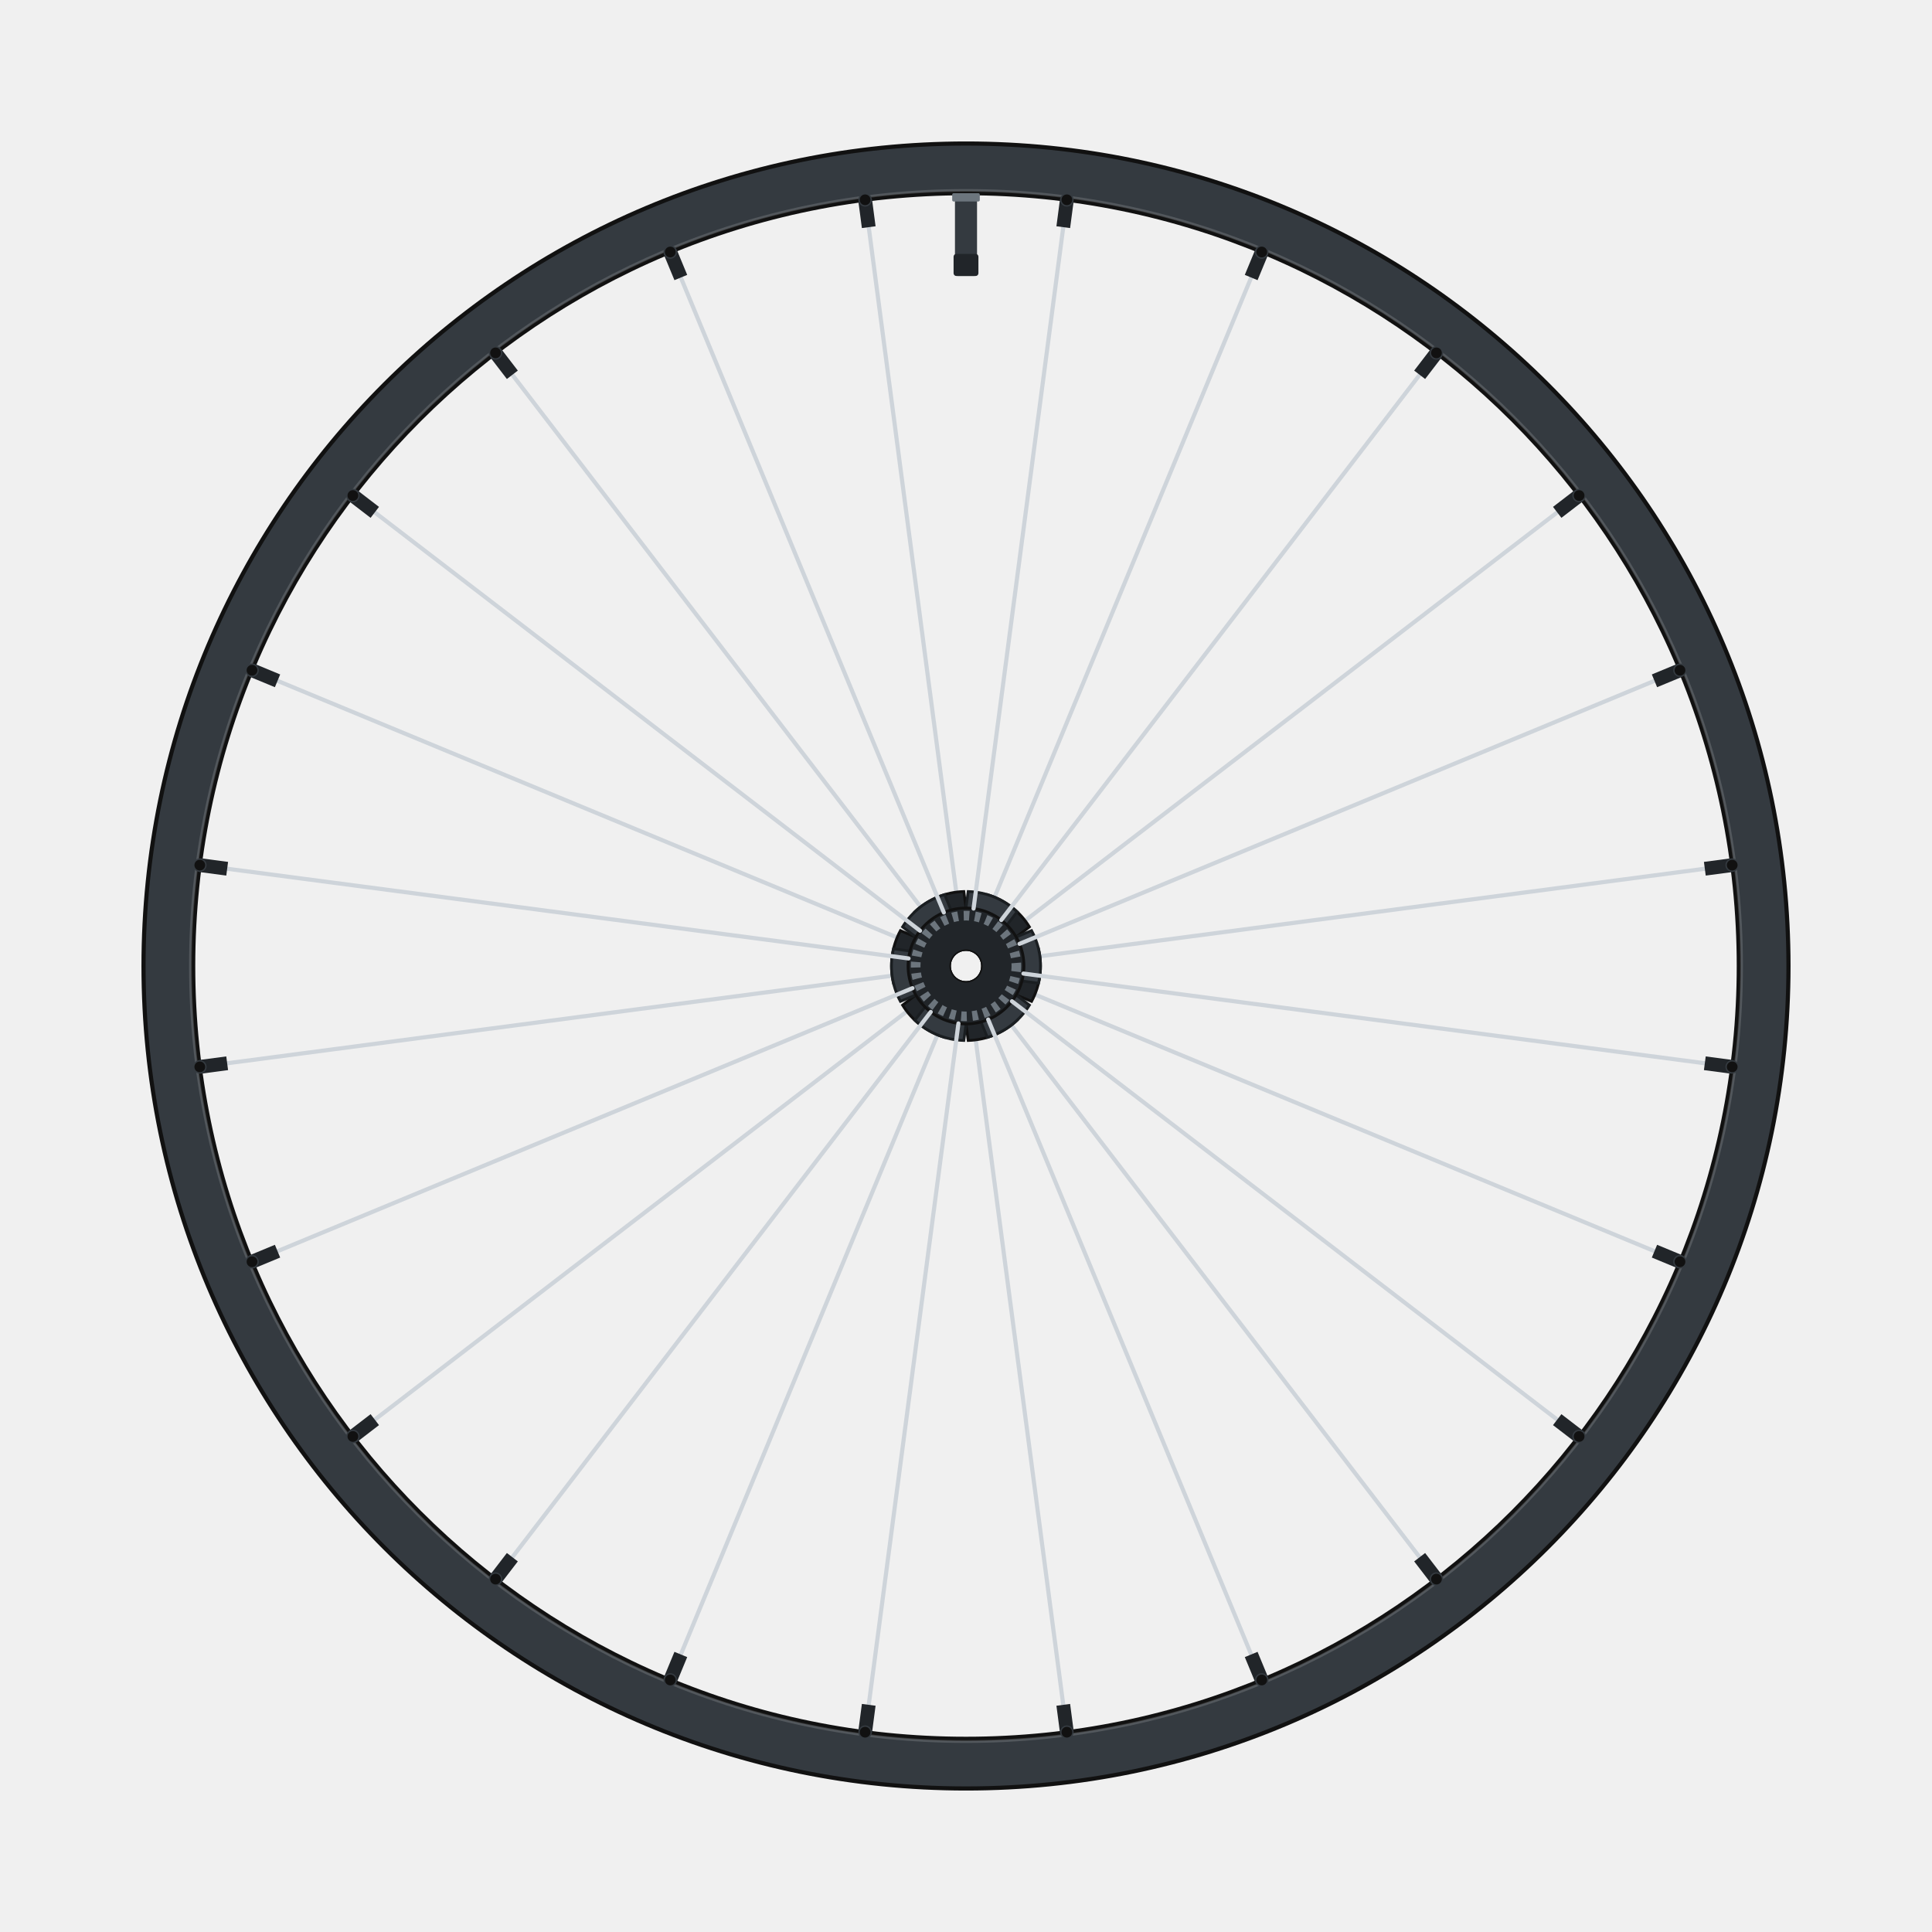
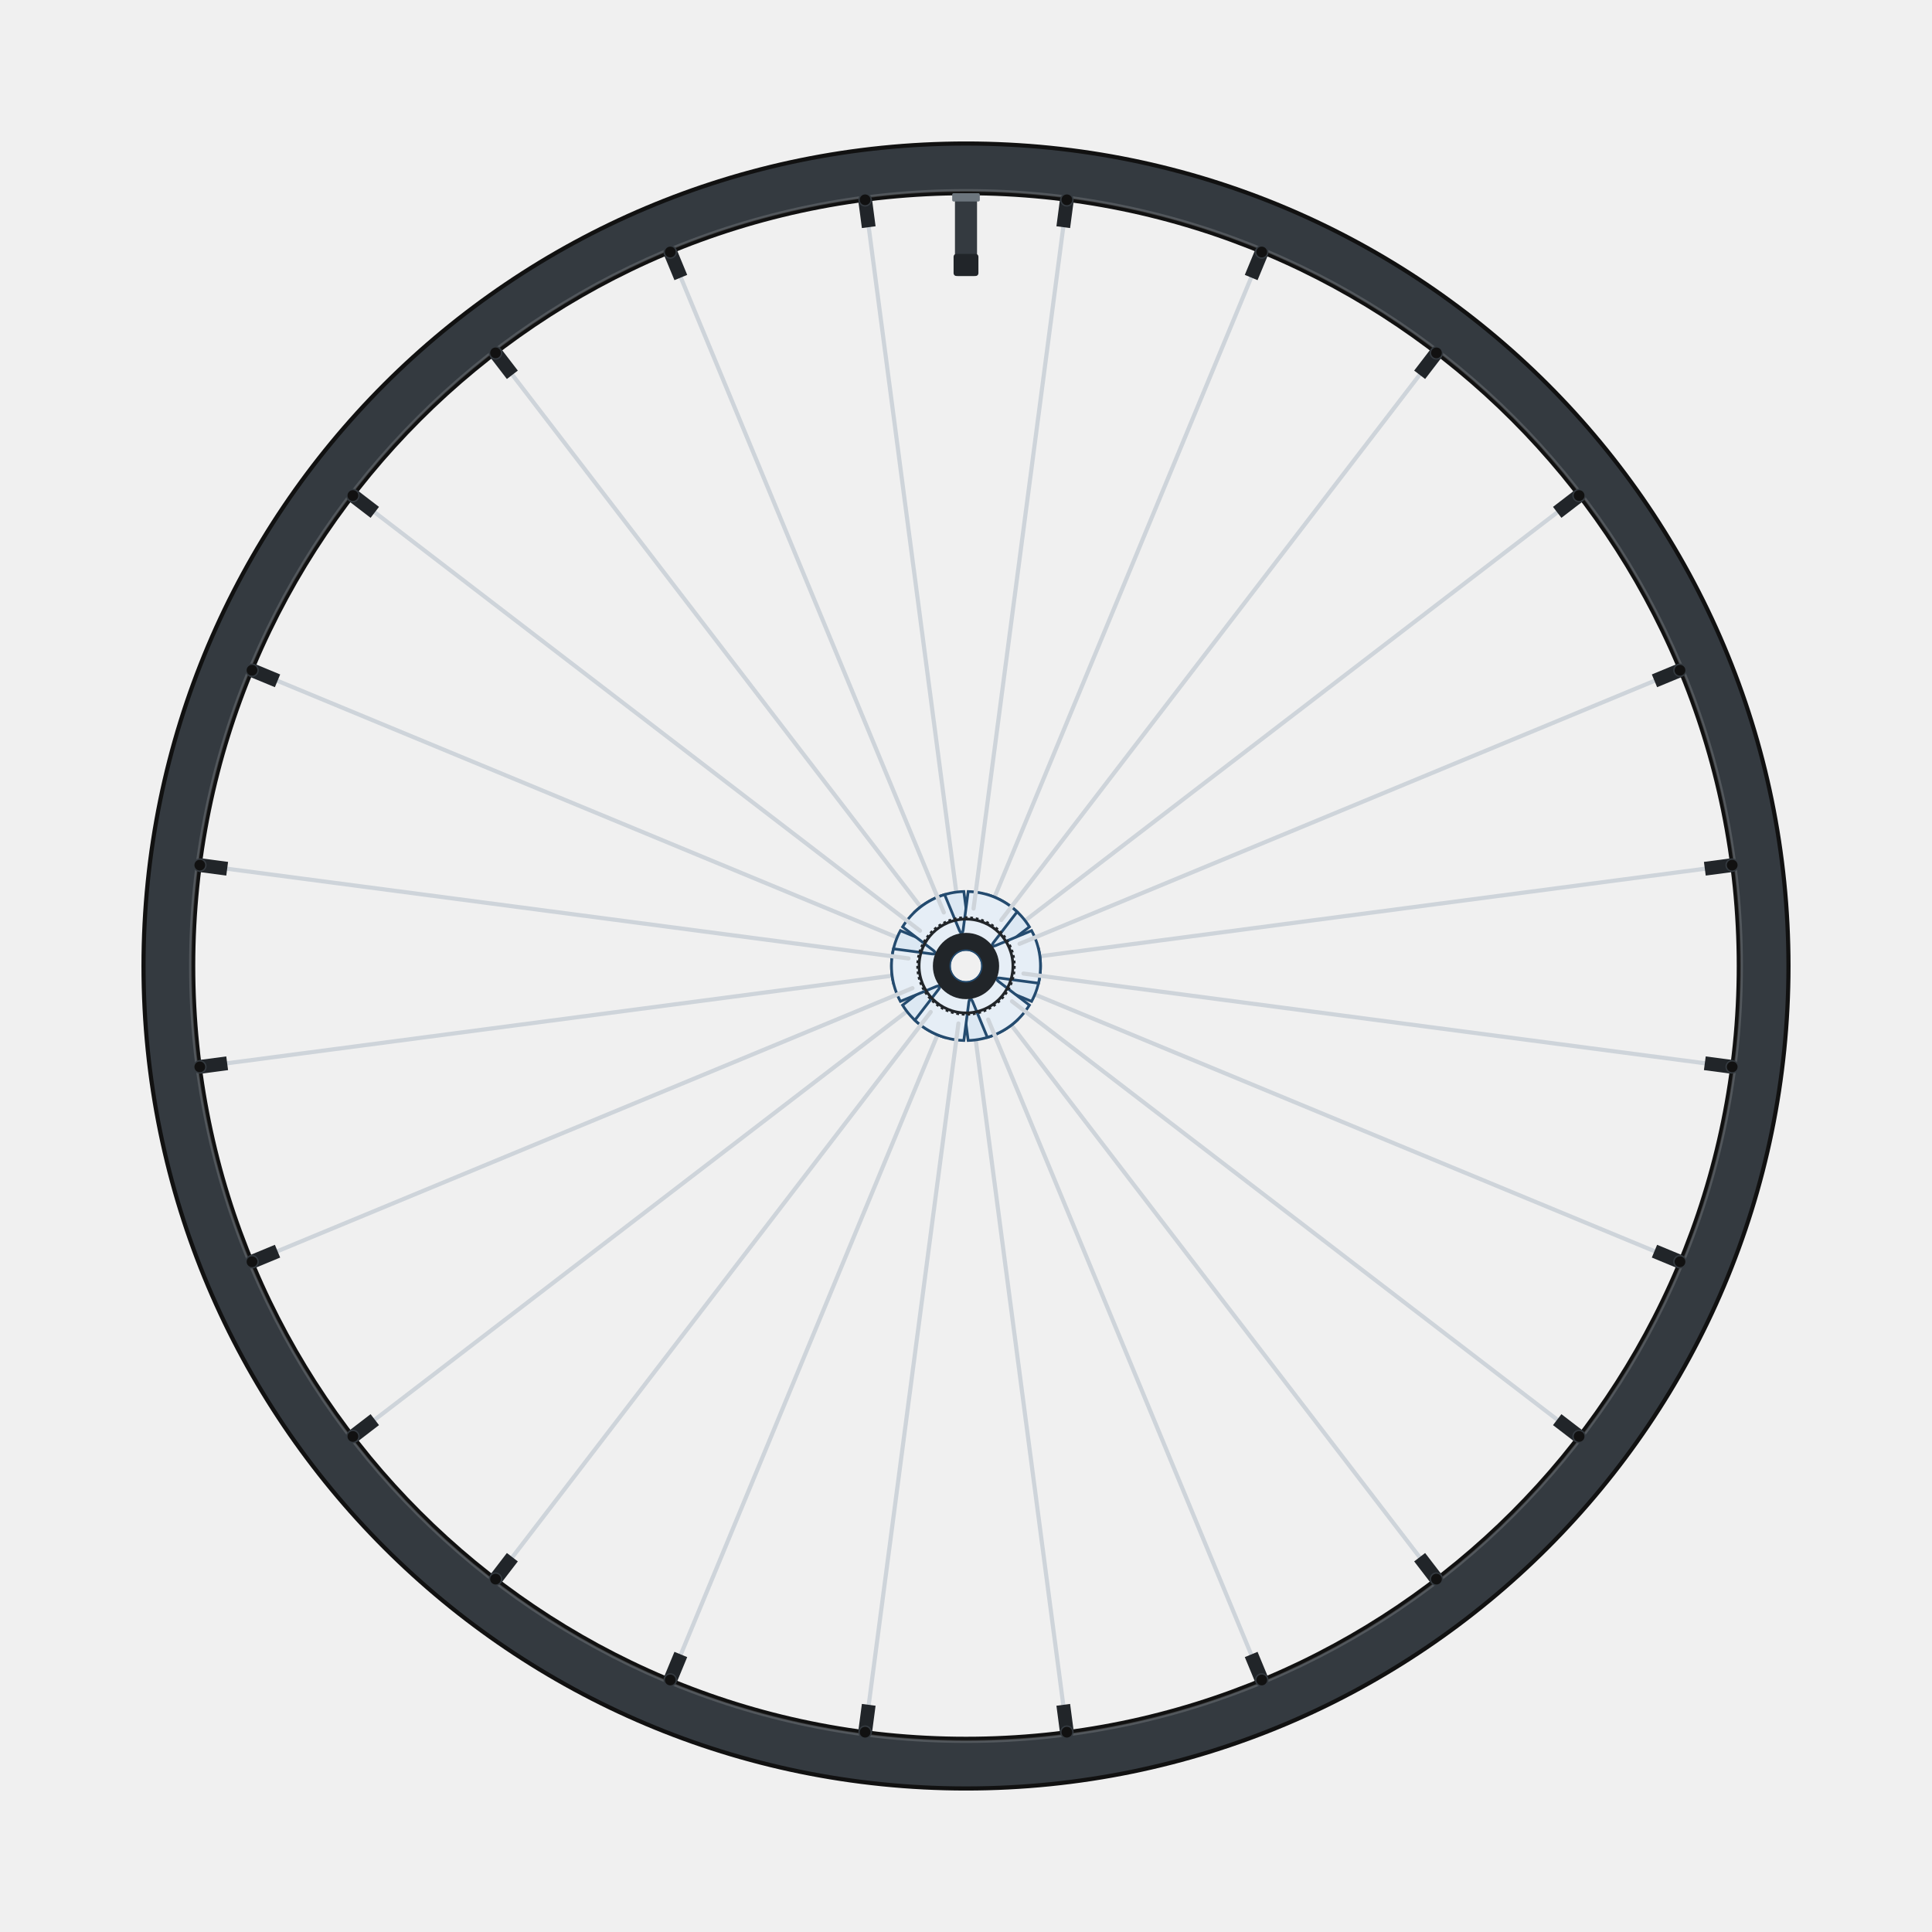
<svg xmlns="http://www.w3.org/2000/svg" width="700" height="700" viewBox="0 0 700 700" preserveAspectRatio="xMidYMid meet" class="wheel-svg">
  <style>
    :root{--rim-color:#343a40;--spoke-left-pulling:#0d6efd;--spoke-left-trailing:#0dcaf0;--spoke-right-pulling:#fd7e14;--spoke-right-trailing:#ffc107}
    .wheel-svg,.hub-svg{background:#fff}
    .rim-body{fill:#343a40;stroke:#212529;stroke-width:1;fill-rule:evenodd}
    .rim-outline{fill:none;stroke:#111;stroke-width:1.5}
    .rim-highlight{fill:none;stroke:rgba(255,255,255,.15);stroke-width:1}
-     .hub-flange-right{fill:#212529;stroke:#111;stroke-width:1;fill-rule:evenodd}
-     .hub-flange-left{fill:#343a40;stroke:#1a1e21;stroke-width:1;fill-rule:evenodd}
-     .hub-brake-mount{fill:#212529;stroke:#111;stroke-width:1;fill-rule:evenodd}
-     .hub-cylinder{fill:#343a40;stroke:#1a1e21;stroke-width:1;fill-rule:evenodd}
-     .hub-cylinder-dark{fill:#212529;stroke:#111;stroke-width:1;fill-rule:evenodd}
-     .hub-cylinder-freehub{fill:#6c757d;stroke:#343a40;stroke-width:1;fill-rule:evenodd}
+     .hub-flange-right{fill:#dce8f3;stroke:#244b6f;stroke-width:1;fill-rule:evenodd}
+     .hub-flange-left{fill:#e6eef6;stroke:#244b6f;stroke-width:1;fill-rule:evenodd}
+     .hub-brake-mount{fill:#d4e1ec;stroke:#244b6f;stroke-width:1;fill-rule:evenodd}
+     .hub-cylinder{fill:#eaf1f8;stroke:#244b6f;stroke-width:1;fill-rule:evenodd}
+     .hub-cylinder-dark{fill:#d8e4ef;stroke:#244b6f;stroke-width:1;fill-rule:evenodd}
+     .hub-cylinder-freehub{fill:#eef3f8;stroke:#244b6f;stroke-width:1;fill-rule:evenodd}
+     .hub-axle{fill:#f8fbfd;stroke:#5d7f9e;stroke-width:.8}
+     .hub-endcap{fill:#e7eef5;stroke:#315c82;stroke-width:1}
+     .hub-axle-tip{fill:#f8fbfd;stroke:#5d7f9e;stroke-width:.8}
+     .hub-shell-body{fill:#eaf1f8;stroke:#1f4b72;stroke-width:1.2}
+     .hub-brand-dt-swiss .hub-shell-body{fill:#edf3f8}
+     .hub-brand-industry-nine .hub-shell-body{fill:#e3edf6}
+     .hub-shell-flute{stroke:#7399ba;stroke-width:.9;stroke-linecap:round;fill:none}
+     .hub-shell-highlight{stroke:#9ab9d4;stroke-width:1;stroke-linecap:round}
+     .hub-bearing-ring{fill:#d2e0ec;stroke:#244b6f;stroke-width:1}
+     .hub-flange-plate{stroke-width:1.1}
+     .hub-flange-cutout{fill:#fff;stroke:#5d7f9e;stroke-width:.7}
+     .hub-spoke-hole-side{fill:#315c82;stroke:none}
+     .hub-bolt-head-side{fill:#fff;stroke:#315c82;stroke-width:.6}
+     .hub-centerlock-side{fill:#dce8f3}
+     .hub-sixbolt-side{fill:#dce8f3}
+     .hub-spline-line,.hub-freehub-spline{stroke:#315c82;stroke-width:1;stroke-linecap:round}
+     .hub-blueprint-line{stroke:#78a9d4;stroke-width:.7;stroke-dasharray:3 3;fill:none;opacity:.9}
    .rim-hole{fill:#111;stroke:#343a40;stroke-width:.5}
    .valve-hole-marker{fill:#dc3545}
    .valve-hole-line{stroke:#dc3545;stroke-width:2.5;stroke-linecap:round}
    .valve-label{font-family:sans-serif;font-size:14px;fill:#495057;font-weight:bold}
    .spoke-nipple{stroke-width:5;stroke-linecap:butt}
    .nipple-theme-silver .spoke-nipple{stroke:#adb5bd}
    .nipple-theme-black .spoke-nipple{stroke:#212529}
    .spoke{stroke-width:1.5;stroke-linecap:round}
    .spoke-theme-color .spoke-left.spoke-pulling{stroke:#0d6efd}
    .spoke-theme-color .spoke-left.spoke-trailing{stroke:#0dcaf0}
    .spoke-theme-color .spoke-right.spoke-pulling{stroke:#fd7e14;stroke-dasharray:4 4}
    .spoke-theme-color .spoke-right.spoke-trailing{stroke:#ffc107;stroke-dasharray:4 4}
    .spoke-theme-black .spoke{stroke:#212529}
    .spoke-theme-silver .spoke{stroke:#ced4da}
  </style>
  <g id="rimGroup">
    <circle cx="350" cy="350" r="289" fill="transparent" stroke="#343a40" stroke-width="18" />
    <circle cx="350" cy="350" r="298" class="rim-outline" />
    <circle cx="350" cy="350" r="280" class="rim-outline" />
    <circle cx="350" cy="350" r="281" class="rim-highlight" />
  </g>
  <g class="spoke-theme-silver wheel-back-spokes">
    <line x1="358.036" y1="330.599" x2="457.151" y2="91.314" class="spoke spoke-right spoke-pulling" data-rim-index="1" data-hub-index="0" />
    <line x1="366.66" y1="337.216" x2="572.139" y2="179.547" class="spoke spoke-right spoke-trailing" data-rim-index="3" data-hub-index="1" />
    <line x1="370.82" y1="347.259" x2="627.605" y2="313.453" class="spoke spoke-right spoke-pulling" data-rim-index="5" data-hub-index="2" />
    <line x1="369.401" y1="358.036" x2="608.686" y2="457.151" class="spoke spoke-right spoke-trailing" data-rim-index="7" data-hub-index="3" />
    <line x1="362.784" y1="366.66" x2="520.453" y2="572.139" class="spoke spoke-right spoke-pulling" data-rim-index="9" data-hub-index="4" />
    <line x1="352.741" y1="370.82" x2="386.547" y2="627.605" class="spoke spoke-right spoke-trailing" data-rim-index="11" data-hub-index="5" />
    <line x1="341.964" y1="369.401" x2="242.849" y2="608.686" class="spoke spoke-right spoke-pulling" data-rim-index="13" data-hub-index="6" />
    <line x1="333.34" y1="362.784" x2="127.861" y2="520.453" class="spoke spoke-right spoke-trailing" data-rim-index="15" data-hub-index="7" />
    <line x1="329.18" y1="352.741" x2="72.395" y2="386.547" class="spoke spoke-right spoke-pulling" data-rim-index="17" data-hub-index="8" />
    <line x1="330.599" y1="341.964" x2="91.314" y2="242.849" class="spoke spoke-right spoke-trailing" data-rim-index="19" data-hub-index="9" />
    <line x1="337.216" y1="333.34" x2="179.547" y2="127.861" class="spoke spoke-right spoke-pulling" data-rim-index="21" data-hub-index="10" />
    <line x1="347.259" y1="329.18" x2="313.453" y2="72.395" class="spoke spoke-right spoke-trailing" data-rim-index="23" data-hub-index="11" />
  </g>
  <g class="nipple-theme-black wheel-back-nipples">
    <line x1="457.151" y1="91.314" x2="453.325" y2="100.553" class="spoke-nipple" />
    <line x1="572.139" y1="179.547" x2="564.205" y2="185.634" class="spoke-nipple" />
    <line x1="627.605" y1="313.453" x2="617.69" y2="314.758" class="spoke-nipple" />
    <line x1="608.686" y1="457.151" x2="599.447" y2="453.325" class="spoke-nipple" />
    <line x1="520.453" y1="572.139" x2="514.366" y2="564.205" class="spoke-nipple" />
    <line x1="386.547" y1="627.605" x2="385.242" y2="617.69" class="spoke-nipple" />
    <line x1="242.849" y1="608.686" x2="246.675" y2="599.447" class="spoke-nipple" />
    <line x1="127.861" y1="520.453" x2="135.795" y2="514.366" class="spoke-nipple" />
    <line x1="72.395" y1="386.547" x2="82.31" y2="385.242" class="spoke-nipple" />
    <line x1="91.314" y1="242.849" x2="100.553" y2="246.675" class="spoke-nipple" />
    <line x1="179.547" y1="127.861" x2="185.634" y2="135.795" class="spoke-nipple" />
    <line x1="313.453" y1="72.395" x2="314.758" y2="82.31" class="spoke-nipple" />
  </g>
  <g class="wheel-hub-face-group">
    <path d="M 352.731 336.269 L 357.744 324.134 A 27 27 0 0 1 372.98 335.826 L 362.556 343.808 Q 359.239 346.173 363.257 345.5 L 376.272 343.773 A 27 27 0 0 1 373.765 362.814 L 361.641 357.778 Q 357.934 356.088 360.526 359.231 L 368.529 369.639 A 27 27 0 0 1 350.785 376.989 L 349.084 363.97 Q 348.695 359.914 347.269 363.731 L 342.256 375.866 A 27 27 0 0 1 327.02 364.174 L 337.444 356.192 Q 340.761 353.827 336.743 354.5 L 323.728 356.227 A 27 27 0 0 1 326.235 337.186 L 338.359 342.222 Q 342.066 343.912 339.474 340.769 L 331.471 330.361 A 27 27 0 0 1 349.215 323.011 L 350.916 336.03 Q 351.305 340.086 352.731 336.269 Z M 350 344 A 6 6 0 0 0 350 356 A 6 6 0 0 0 350 344 Z " class="hub-flange-right" />
    <path d="M 349.084 336.03 L 350.785 323.011 A 27 27 0 0 1 368.529 330.361 L 360.526 340.769 Q 357.934 343.912 361.641 342.222 L 373.765 337.186 A 27 27 0 0 1 376.272 356.227 L 363.257 354.5 Q 359.239 353.827 362.556 356.192 L 372.98 364.174 A 27 27 0 0 1 357.744 375.866 L 352.731 363.731 Q 351.305 359.914 350.916 363.97 L 349.215 376.989 A 27 27 0 0 1 331.471 369.639 L 339.474 359.231 Q 342.066 356.088 338.359 357.778 L 326.235 362.814 A 27 27 0 0 1 323.728 343.773 L 336.743 345.5 Q 340.761 346.173 337.444 343.808 L 327.02 335.826 A 27 27 0 0 1 342.256 324.134 L 347.269 336.269 Q 348.695 340.086 349.084 336.03 Z M 350 344 A 6 6 0 0 0 350 356 A 6 6 0 0 0 350 344 Z " class="hub-flange-left" />
-     <path d="M 350 329 A 21 21 0 0 1 350 371 A 21 21 0 0 1 350 329 Z M 350 344 A 6 6 0 0 0 350 356 A 6 6 0 0 0 350 344 Z " class="hub-brake-mount" />
-     <circle cx="350" cy="350" r="18" fill="none" stroke="#6c757d" stroke-width="4" stroke-dasharray="2 2" />
-     <circle cx="350" cy="350" r="16" fill="none" stroke="#212529" stroke-width="1" />
+     <circle cx="350" cy="350" r="17" class="hub-centerlock-solid-ring" fill="none" stroke="#212529" stroke-width="1" />
+     <circle cx="350" cy="350" r="17.5" class="hub-centerlock-dashed-ring" fill="none" stroke="#212529" stroke-width="1" stroke-dasharray="1 1" />
    <circle cx="350" cy="350" r="9" fill="none" stroke="#212529" stroke-width="6" />
  </g>
  <g class="spoke-theme-silver wheel-front-spokes">
    <line x1="352.741" y1="329.18" x2="386.547" y2="72.395" class="spoke spoke-left spoke-pulling" data-rim-index="0" data-hub-index="0" />
    <line x1="362.784" y1="333.34" x2="520.453" y2="127.861" class="spoke spoke-left spoke-trailing" data-rim-index="2" data-hub-index="1" />
    <line x1="369.401" y1="341.964" x2="608.686" y2="242.849" class="spoke spoke-left spoke-pulling" data-rim-index="4" data-hub-index="2" />
    <line x1="370.82" y1="352.741" x2="627.605" y2="386.547" class="spoke spoke-left spoke-trailing" data-rim-index="6" data-hub-index="3" />
    <line x1="366.66" y1="362.784" x2="572.139" y2="520.453" class="spoke spoke-left spoke-pulling" data-rim-index="8" data-hub-index="4" />
    <line x1="358.036" y1="369.401" x2="457.151" y2="608.686" class="spoke spoke-left spoke-trailing" data-rim-index="10" data-hub-index="5" />
    <line x1="347.259" y1="370.82" x2="313.453" y2="627.605" class="spoke spoke-left spoke-pulling" data-rim-index="12" data-hub-index="6" />
    <line x1="337.216" y1="366.66" x2="179.547" y2="572.139" class="spoke spoke-left spoke-trailing" data-rim-index="14" data-hub-index="7" />
    <line x1="330.599" y1="358.036" x2="91.314" y2="457.151" class="spoke spoke-left spoke-pulling" data-rim-index="16" data-hub-index="8" />
    <line x1="329.18" y1="347.259" x2="72.395" y2="313.453" class="spoke spoke-left spoke-trailing" data-rim-index="18" data-hub-index="9" />
    <line x1="333.34" y1="337.216" x2="127.861" y2="179.547" class="spoke spoke-left spoke-pulling" data-rim-index="20" data-hub-index="10" />
    <line x1="341.964" y1="330.599" x2="242.849" y2="91.314" class="spoke spoke-left spoke-trailing" data-rim-index="22" data-hub-index="11" />
  </g>
  <g class="nipple-theme-black wheel-front-nipples">
    <line x1="386.547" y1="72.395" x2="385.242" y2="82.31" class="spoke-nipple" />
    <line x1="520.453" y1="127.861" x2="514.366" y2="135.795" class="spoke-nipple" />
    <line x1="608.686" y1="242.849" x2="599.447" y2="246.675" class="spoke-nipple" />
    <line x1="627.605" y1="386.547" x2="617.69" y2="385.242" class="spoke-nipple" />
    <line x1="572.139" y1="520.453" x2="564.205" y2="514.366" class="spoke-nipple" />
    <line x1="457.151" y1="608.686" x2="453.325" y2="599.447" class="spoke-nipple" />
    <line x1="313.453" y1="627.605" x2="314.758" y2="617.69" class="spoke-nipple" />
    <line x1="179.547" y1="572.139" x2="185.634" y2="564.205" class="spoke-nipple" />
    <line x1="91.314" y1="457.151" x2="100.553" y2="453.325" class="spoke-nipple" />
    <line x1="72.395" y1="313.453" x2="82.31" y2="314.758" class="spoke-nipple" />
    <line x1="127.861" y1="179.547" x2="135.795" y2="185.634" class="spoke-nipple" />
    <line x1="242.849" y1="91.314" x2="246.675" y2="100.553" class="spoke-nipple" />
  </g>
  <g class="rim-holes-group">
    <circle cx="386.547" cy="72.395" r="2.2" class="rim-hole" />
    <circle cx="457.151" cy="91.314" r="2.2" class="rim-hole" />
    <circle cx="520.453" cy="127.861" r="2.2" class="rim-hole" />
    <circle cx="572.139" cy="179.547" r="2.2" class="rim-hole" />
    <circle cx="608.686" cy="242.849" r="2.2" class="rim-hole" />
    <circle cx="627.605" cy="313.453" r="2.2" class="rim-hole" />
    <circle cx="627.605" cy="386.547" r="2.2" class="rim-hole" />
    <circle cx="608.686" cy="457.151" r="2.2" class="rim-hole" />
    <circle cx="572.139" cy="520.453" r="2.2" class="rim-hole" />
    <circle cx="520.453" cy="572.139" r="2.2" class="rim-hole" />
    <circle cx="457.151" cy="608.686" r="2.2" class="rim-hole" />
    <circle cx="386.547" cy="627.605" r="2.2" class="rim-hole" />
    <circle cx="313.453" cy="627.605" r="2.2" class="rim-hole" />
    <circle cx="242.849" cy="608.686" r="2.2" class="rim-hole" />
    <circle cx="179.547" cy="572.139" r="2.2" class="rim-hole" />
    <circle cx="127.861" cy="520.453" r="2.2" class="rim-hole" />
    <circle cx="91.314" cy="457.151" r="2.2" class="rim-hole" />
    <circle cx="72.395" cy="386.547" r="2.2" class="rim-hole" />
    <circle cx="72.395" cy="313.453" r="2.2" class="rim-hole" />
    <circle cx="91.314" cy="242.849" r="2.2" class="rim-hole" />
    <circle cx="127.861" cy="179.547" r="2.2" class="rim-hole" />
    <circle cx="179.547" cy="127.861" r="2.2" class="rim-hole" />
    <circle cx="242.849" cy="91.314" r="2.2" class="rim-hole" />
    <circle cx="313.453" cy="72.395" r="2.2" class="rim-hole" />
  </g>
  <g class="wheel-valve-group" transform="translate(350 70) rotate(0)">
    <rect x="-4" y="0" width="8" height="30" fill="#343a40" rx="1" />
    <rect x="-5" y="0" width="10" height="3" fill="#6c757d" rx="0.5" />
    <rect x="-4.5" y="22" width="9" height="8" fill="#212529" rx="1" />
  </g>
</svg>
